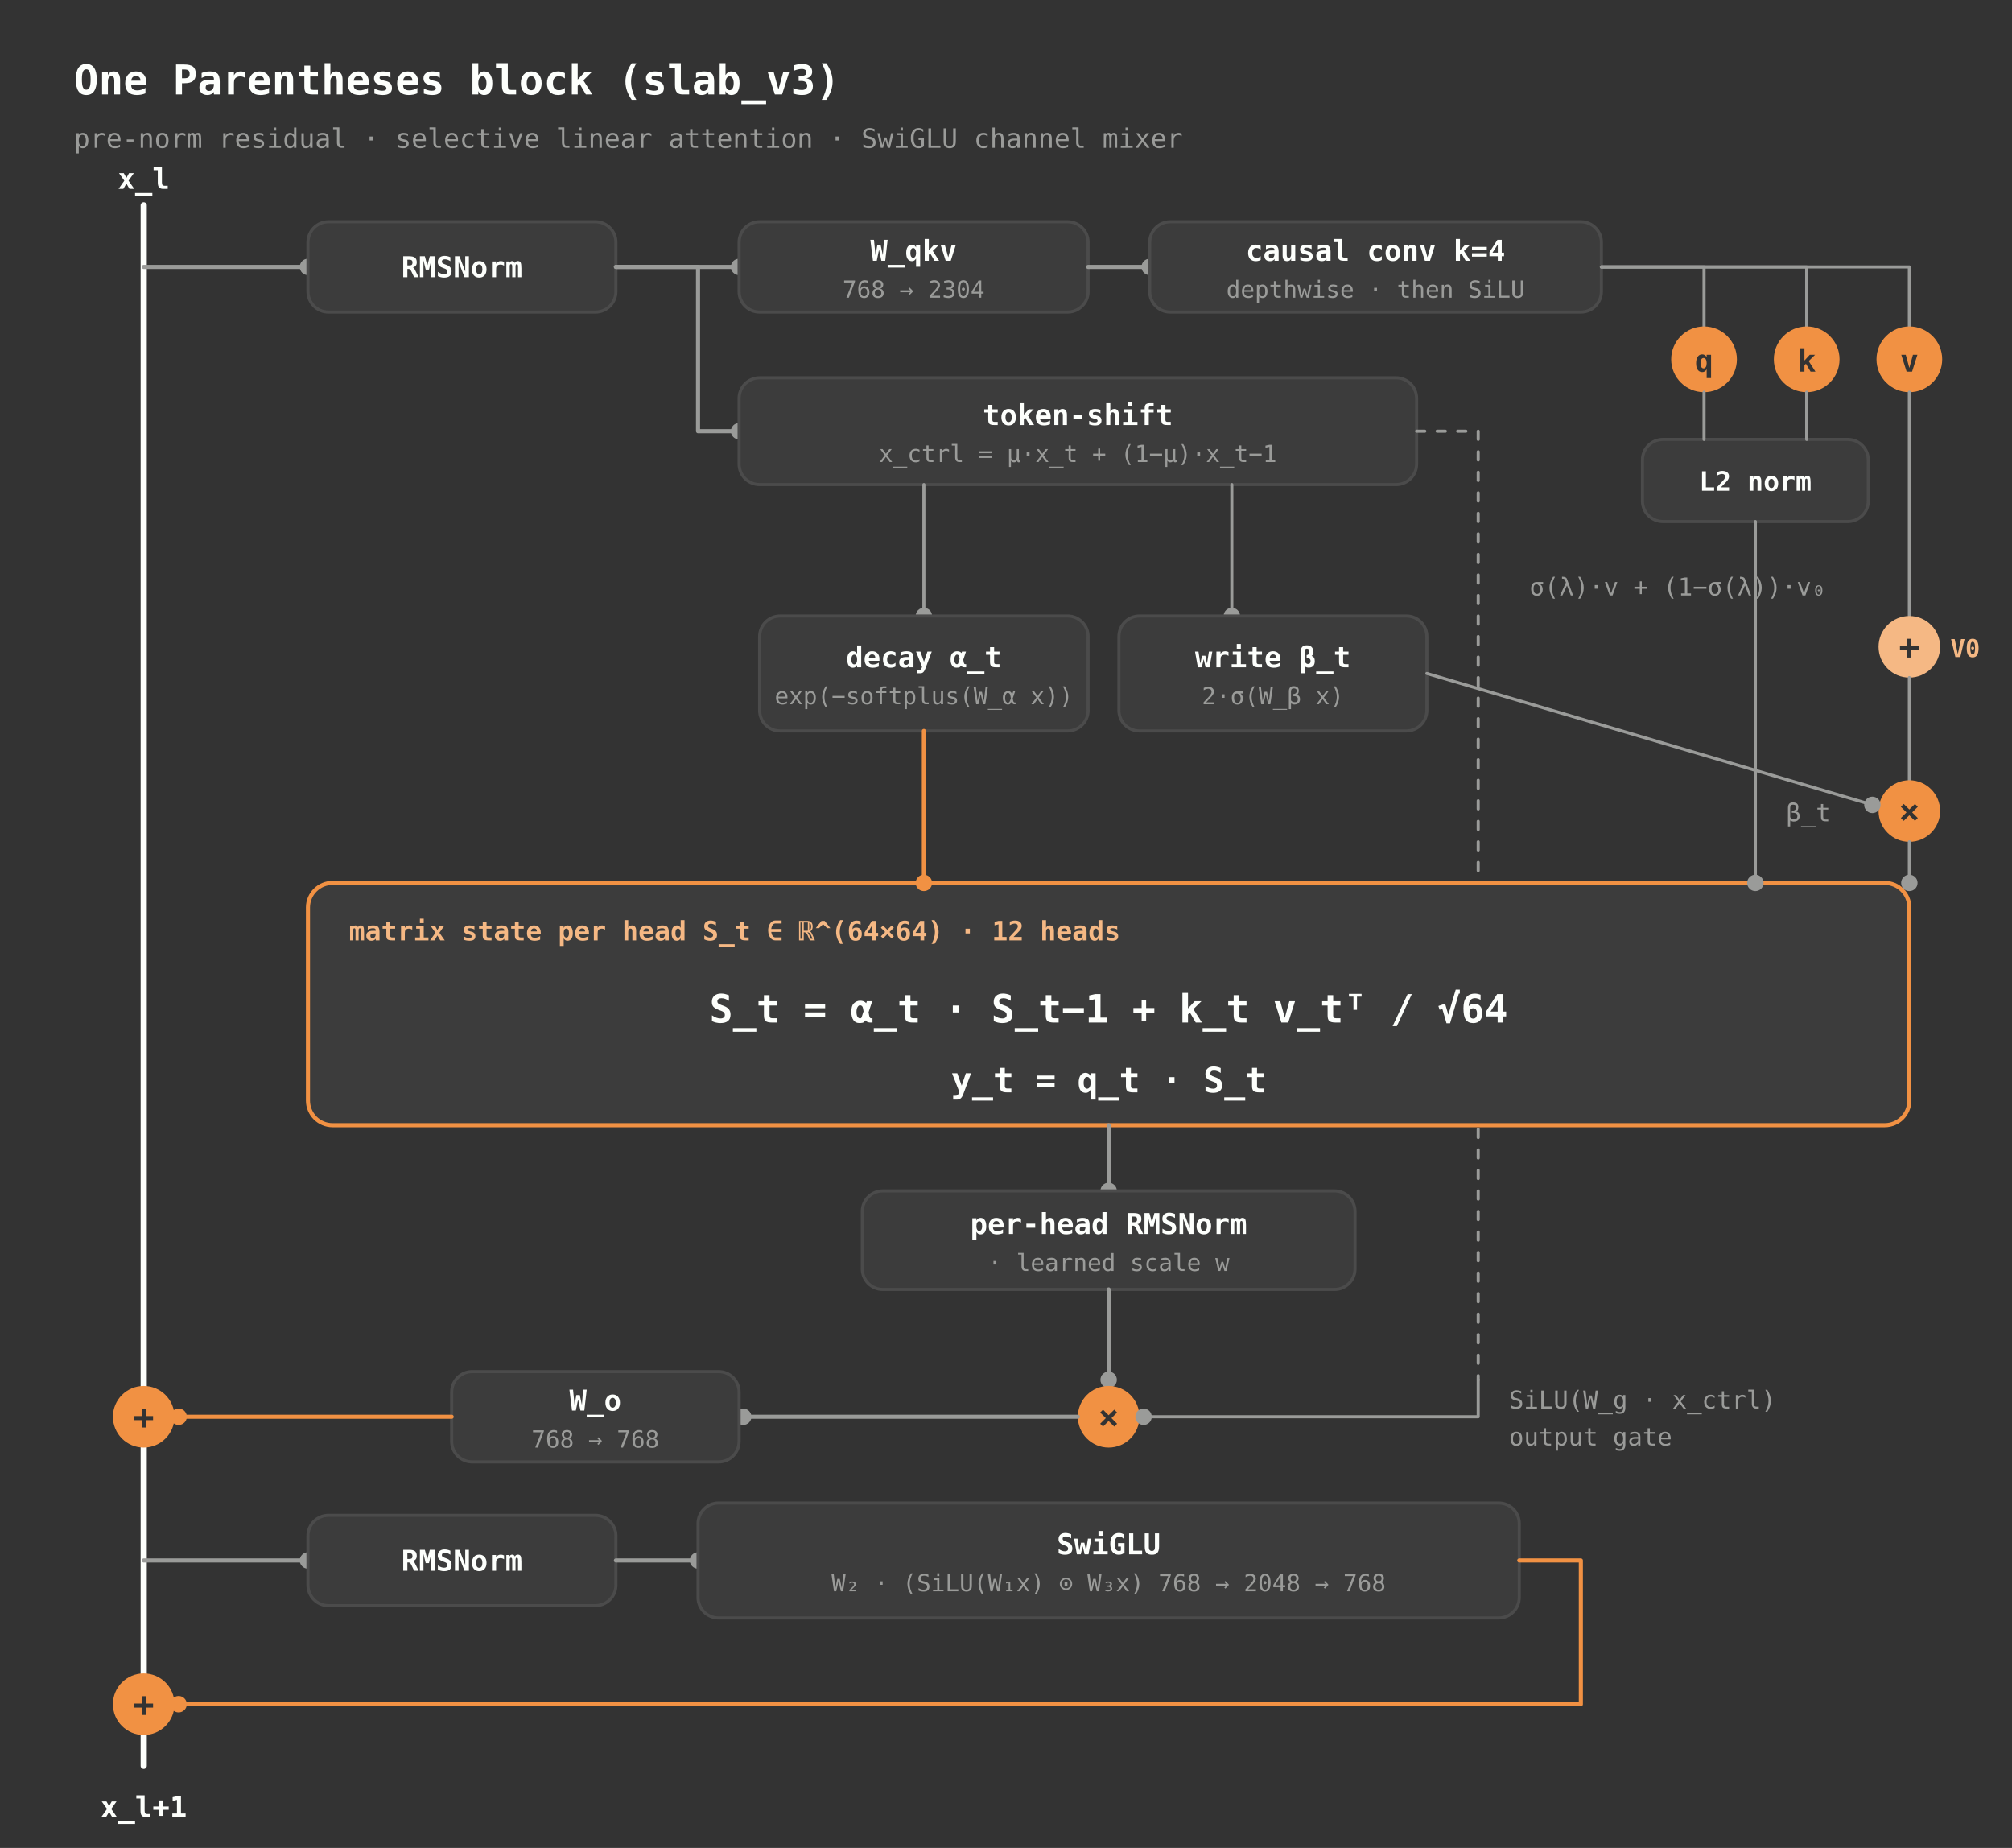
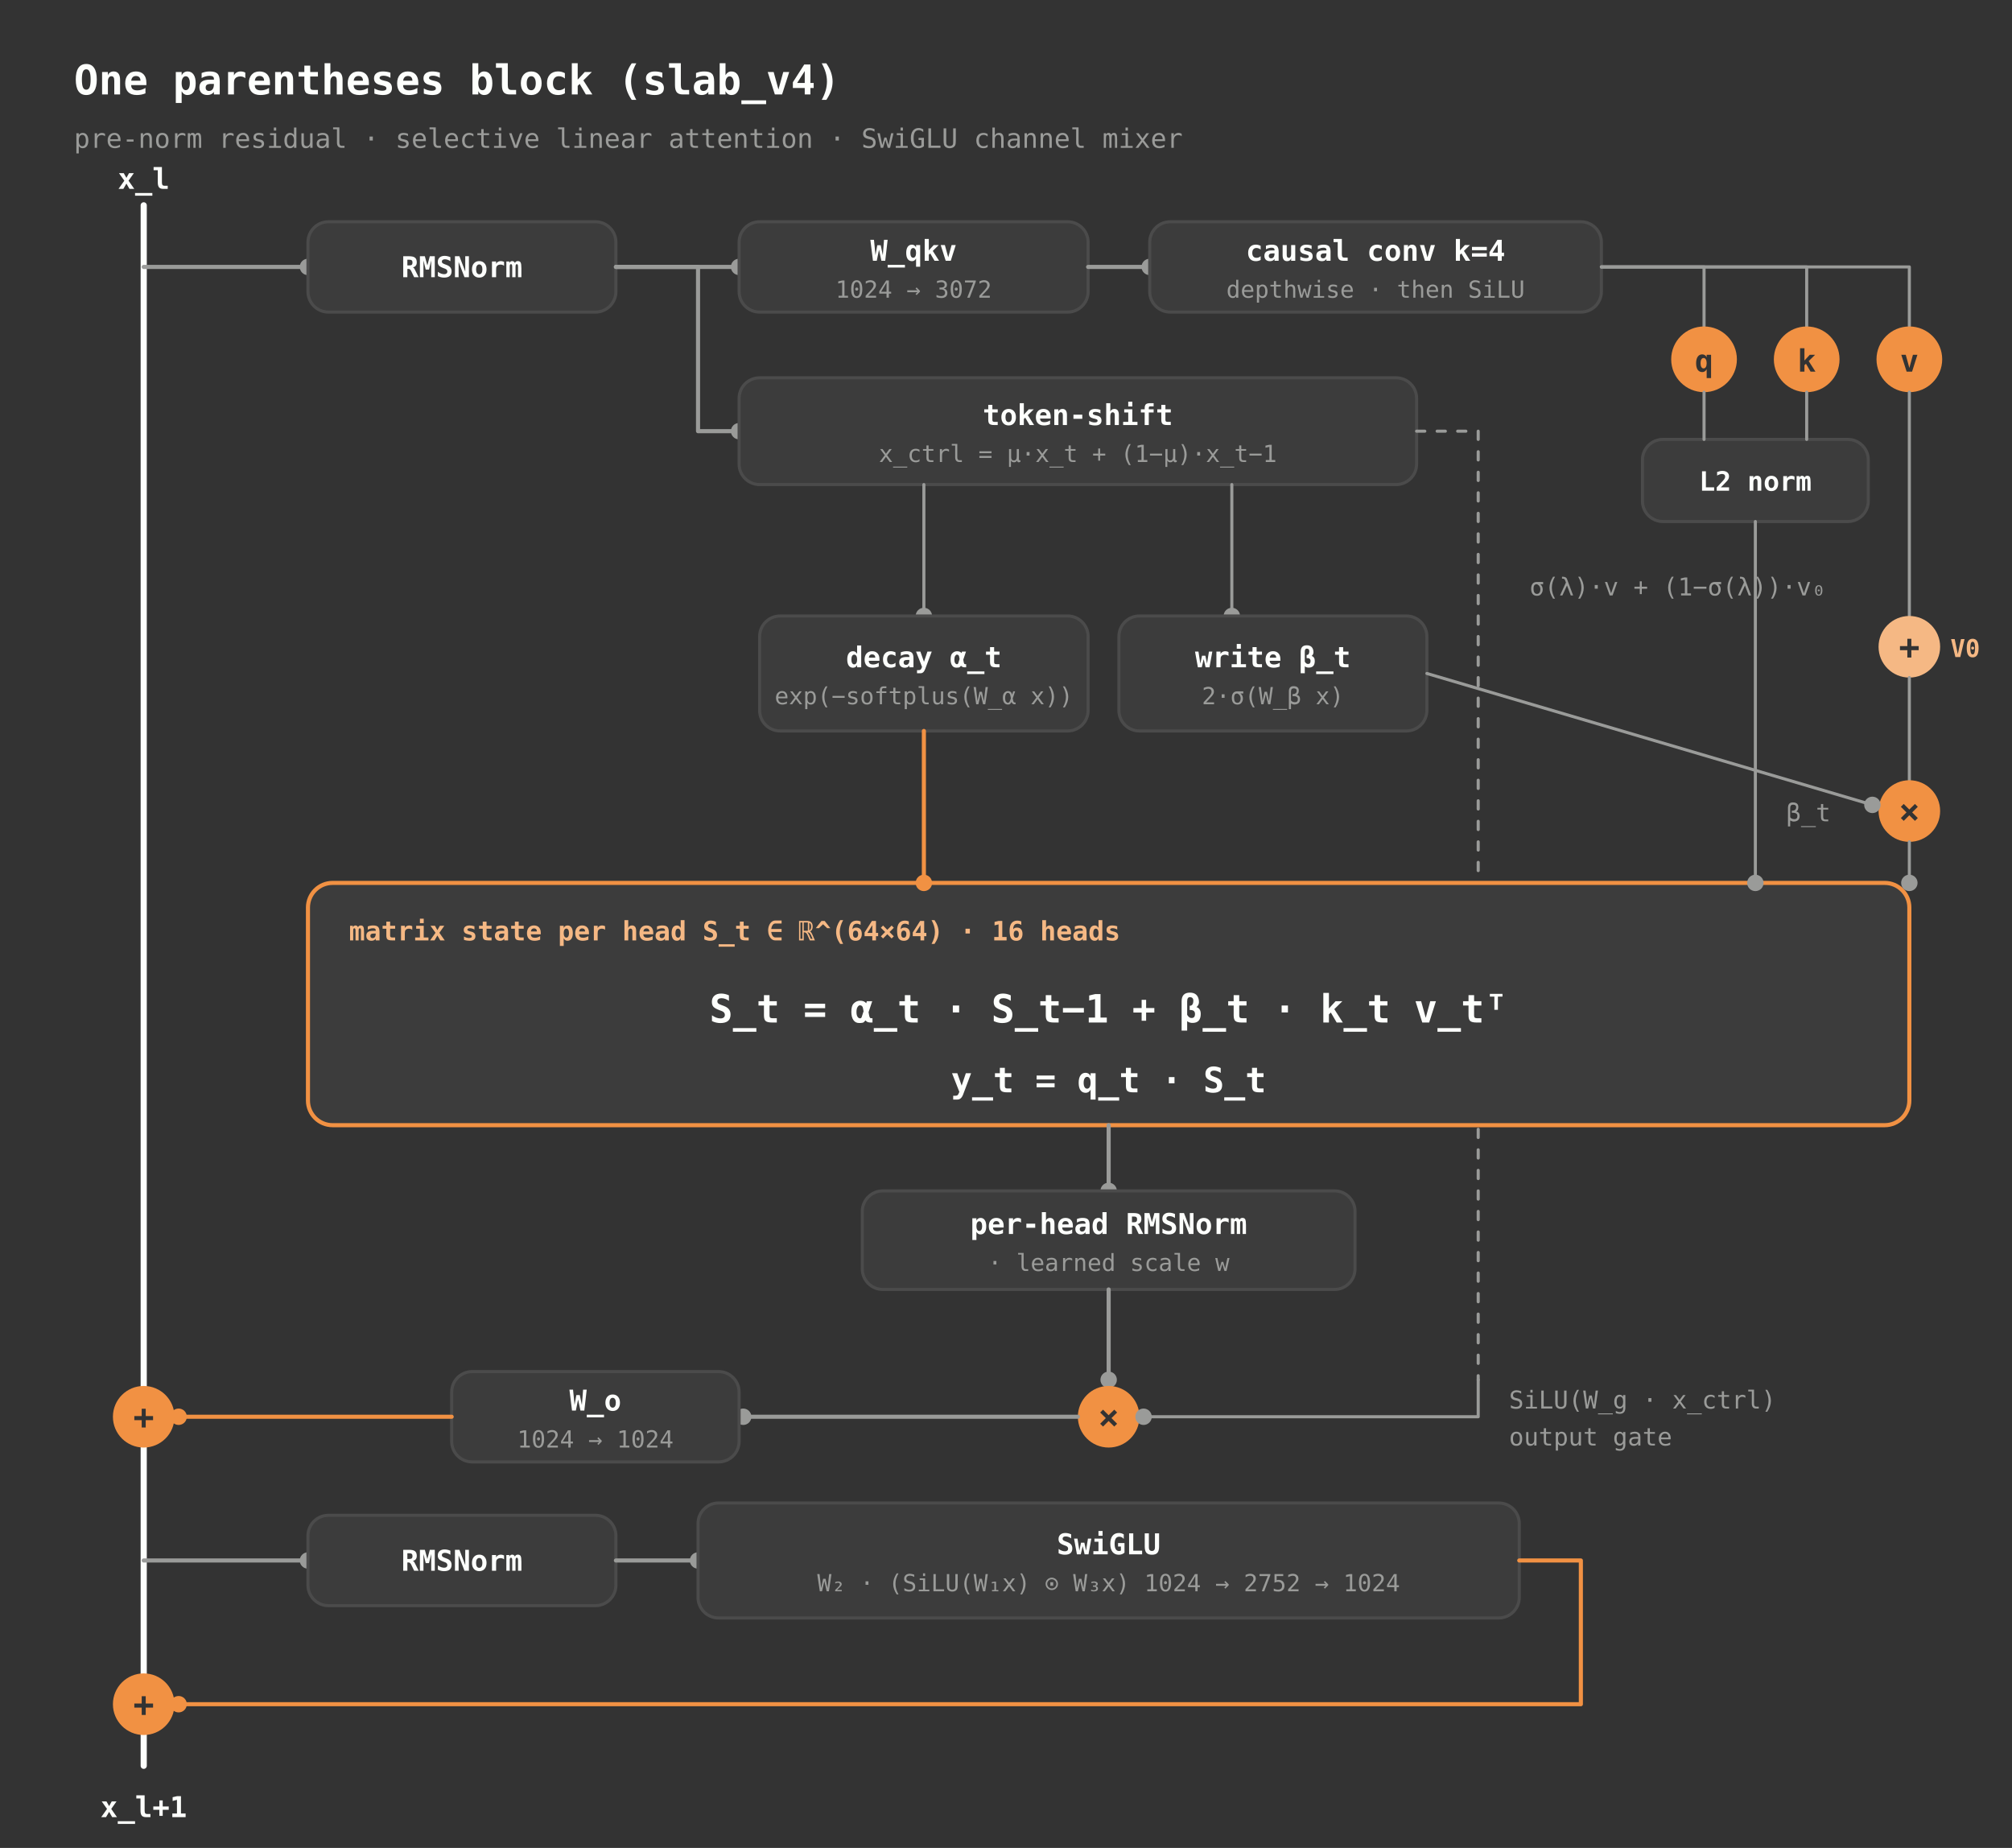
<svg xmlns="http://www.w3.org/2000/svg" viewBox="0 0 980 900" width="980" height="900" role="img">
  <rect width="980" height="900" fill="#333333" />
-   <text x="36.0" y="46.0" fill="#FDFFFC" font-family="'JetBrains Mono', 'IBM Plex Mono', ui-monospace, Menlo, Consolas, monospace" font-size="20" font-weight="600" text-anchor="start">One Parentheses block (slab_v3)</text>
+   <text x="36.0" y="46.0" fill="#FDFFFC" font-family="'JetBrains Mono', 'IBM Plex Mono', ui-monospace, Menlo, Consolas, monospace" font-size="20" font-weight="600" text-anchor="start">One parentheses block (slab_v4)</text>
  <text x="36.0" y="72.0" fill="#9A9B99" font-family="'JetBrains Mono', 'IBM Plex Mono', ui-monospace, Menlo, Consolas, monospace" font-size="13" font-weight="400" text-anchor="start">pre-norm residual · selective linear attention · SwiGLU channel mixer</text>
  <polyline points="70.0,100.0 70.0,860.0" fill="none" stroke="#FDFFFC" stroke-width="3" stroke-linejoin="round" stroke-linecap="round" />
  <text x="70.0" y="92.0" fill="#FDFFFC" font-family="'JetBrains Mono', 'IBM Plex Mono', ui-monospace, Menlo, Consolas, monospace" font-size="14" font-weight="600" text-anchor="middle">x_l</text>
  <text x="70.0" y="885.0" fill="#FDFFFC" font-family="'JetBrains Mono', 'IBM Plex Mono', ui-monospace, Menlo, Consolas, monospace" font-size="14" font-weight="600" text-anchor="middle">x_l+1</text>
  <polyline points="70.0,130.0 150.0,130.0" fill="none" stroke="#9A9B99" stroke-width="2" stroke-linejoin="round" stroke-linecap="round" />
  <circle cx="150.0" cy="130.0" r="4.0" fill="#9A9B99" />
  <rect x="150.0" y="108.0" width="150.0" height="44.0" rx="10" fill="#3C3C3C" stroke="#4B4B4B" stroke-width="1.5" />
  <text x="225.0" y="135.0" fill="#FDFFFC" font-family="'JetBrains Mono', 'IBM Plex Mono', ui-monospace, Menlo, Consolas, monospace" font-size="14" font-weight="600" text-anchor="middle">RMSNorm</text>
  <polyline points="300.0,130.0 340.0,130.0 340.0,210.0 360.0,210.0" fill="none" stroke="#9A9B99" stroke-width="2" stroke-linejoin="round" stroke-linecap="round" />
  <circle cx="360.0" cy="210.0" r="4.0" fill="#9A9B99" />
  <rect x="360.0" y="184.0" width="330.0" height="52.0" rx="10" fill="#3C3C3C" stroke="#4B4B4B" stroke-width="1.5" />
  <text x="525.0" y="207.0" fill="#FDFFFC" font-family="'JetBrains Mono', 'IBM Plex Mono', ui-monospace, Menlo, Consolas, monospace" font-size="14" font-weight="600" text-anchor="middle">token-shift</text>
  <text x="525.0" y="225.0" fill="#9A9B99" font-family="'JetBrains Mono', 'IBM Plex Mono', ui-monospace, Menlo, Consolas, monospace" font-size="11.5" font-weight="400" text-anchor="middle">x_ctrl = μ·x_t + (1−μ)·x_t−1</text>
  <polyline points="300.0,130.0 360.0,130.0" fill="none" stroke="#9A9B99" stroke-width="2" stroke-linejoin="round" stroke-linecap="round" />
  <circle cx="360.0" cy="130.0" r="4.0" fill="#9A9B99" />
  <rect x="360.0" y="108.0" width="170.0" height="44.0" rx="10" fill="#3C3C3C" stroke="#4B4B4B" stroke-width="1.5" />
  <text x="445.0" y="127.0" fill="#FDFFFC" font-family="'JetBrains Mono', 'IBM Plex Mono', ui-monospace, Menlo, Consolas, monospace" font-size="14" font-weight="600" text-anchor="middle">W_qkv</text>
-   <text x="445.0" y="145.0" fill="#9A9B99" font-family="'JetBrains Mono', 'IBM Plex Mono', ui-monospace, Menlo, Consolas, monospace" font-size="11.5" font-weight="400" text-anchor="middle">768 → 2304</text>
+   <text x="445.0" y="145.0" fill="#9A9B99" font-family="'JetBrains Mono', 'IBM Plex Mono', ui-monospace, Menlo, Consolas, monospace" font-size="11.5" font-weight="400" text-anchor="middle">1024 → 3072</text>
  <polyline points="530.0,130.0 560.0,130.0" fill="none" stroke="#9A9B99" stroke-width="2" stroke-linejoin="round" stroke-linecap="round" />
  <circle cx="560.0" cy="130.0" r="4.0" fill="#9A9B99" />
  <rect x="560.0" y="108.0" width="220.0" height="44.0" rx="10" fill="#3C3C3C" stroke="#4B4B4B" stroke-width="1.5" />
  <text x="670.0" y="127.0" fill="#FDFFFC" font-family="'JetBrains Mono', 'IBM Plex Mono', ui-monospace, Menlo, Consolas, monospace" font-size="14" font-weight="600" text-anchor="middle">causal conv k=4</text>
  <text x="670.0" y="145.0" fill="#9A9B99" font-family="'JetBrains Mono', 'IBM Plex Mono', ui-monospace, Menlo, Consolas, monospace" font-size="11.5" font-weight="400" text-anchor="middle">depthwise · then SiLU</text>
  <polyline points="780.0,130.0 830.0,130.0 830.0,160.0" fill="none" stroke="#9A9B99" stroke-width="1.5" stroke-linejoin="round" stroke-linecap="round" />
  <circle cx="830.0" cy="175.0" r="16.0" fill="#F19143" />
  <text x="830.0" y="181.0" fill="#333333" font-family="'JetBrains Mono', 'IBM Plex Mono', ui-monospace, Menlo, Consolas, monospace" font-size="15" font-weight="700" text-anchor="middle">q</text>
  <polyline points="780.0,130.0 880.0,130.0 880.0,160.0" fill="none" stroke="#9A9B99" stroke-width="1.5" stroke-linejoin="round" stroke-linecap="round" />
  <circle cx="880.0" cy="175.0" r="16.0" fill="#F19143" />
  <text x="880.0" y="181.0" fill="#333333" font-family="'JetBrains Mono', 'IBM Plex Mono', ui-monospace, Menlo, Consolas, monospace" font-size="15" font-weight="700" text-anchor="middle">k</text>
  <polyline points="780.0,130.0 930.0,130.0 930.0,160.0" fill="none" stroke="#9A9B99" stroke-width="1.5" stroke-linejoin="round" stroke-linecap="round" />
  <circle cx="930.0" cy="175.0" r="16.0" fill="#F19143" />
  <text x="930.0" y="181.0" fill="#333333" font-family="'JetBrains Mono', 'IBM Plex Mono', ui-monospace, Menlo, Consolas, monospace" font-size="15" font-weight="700" text-anchor="middle">v</text>
  <rect x="800.0" y="214.0" width="110.0" height="40.0" rx="10" fill="#3C3C3C" stroke="#4B4B4B" stroke-width="1.5" />
  <text x="855.0" y="239.0" fill="#FDFFFC" font-family="'JetBrains Mono', 'IBM Plex Mono', ui-monospace, Menlo, Consolas, monospace" font-size="13" font-weight="600" text-anchor="middle">L2 norm</text>
  <polyline points="830.0,191.0 830.0,214.0" fill="none" stroke="#9A9B99" stroke-width="1.5" stroke-linejoin="round" stroke-linecap="round" />
  <polyline points="880.0,191.0 880.0,214.0" fill="none" stroke="#9A9B99" stroke-width="1.5" stroke-linejoin="round" stroke-linecap="round" />
  <polyline points="930.0,191.0 930.0,300.0" fill="none" stroke="#9A9B99" stroke-width="1.5" stroke-linejoin="round" stroke-linecap="round" />
  <circle cx="930.0" cy="315.0" r="15.0" fill="#F5B884" />
  <text x="930.0" y="321.0" fill="#333333" font-family="'JetBrains Mono', 'IBM Plex Mono', ui-monospace, Menlo, Consolas, monospace" font-size="17" font-weight="700" text-anchor="middle">+</text>
  <text x="950.0" y="320.0" fill="#F5B884" font-family="'JetBrains Mono', 'IBM Plex Mono', ui-monospace, Menlo, Consolas, monospace" font-size="12" font-weight="600" text-anchor="start">V0</text>
  <text x="745.0" y="290.0" fill="#9A9B99" font-family="'JetBrains Mono', 'IBM Plex Mono', ui-monospace, Menlo, Consolas, monospace" font-size="12" font-weight="400" text-anchor="start">σ(λ)·v + (1−σ(λ))·v₀</text>
  <polyline points="930.0,330.0 930.0,380.0" fill="none" stroke="#9A9B99" stroke-width="1.5" stroke-linejoin="round" stroke-linecap="round" />
  <circle cx="930.0" cy="395.0" r="15.0" fill="#F19143" />
  <text x="930.0" y="401.0" fill="#333333" font-family="'JetBrains Mono', 'IBM Plex Mono', ui-monospace, Menlo, Consolas, monospace" font-size="17" font-weight="700" text-anchor="middle">×</text>
  <text x="870.0" y="400.0" fill="#9A9B99" font-family="'JetBrains Mono', 'IBM Plex Mono', ui-monospace, Menlo, Consolas, monospace" font-size="12" font-weight="400" text-anchor="start">β_t</text>
  <polyline points="450.0,236.0 450.0,300.0" fill="none" stroke="#9A9B99" stroke-width="1.5" stroke-linejoin="round" stroke-linecap="round" />
  <circle cx="450.0" cy="300.0" r="4.0" fill="#9A9B99" />
  <rect x="370.0" y="300.0" width="160.0" height="56.0" rx="10" fill="#3C3C3C" stroke="#4B4B4B" stroke-width="1.5" />
  <text x="450.0" y="325.0" fill="#FDFFFC" font-family="'JetBrains Mono', 'IBM Plex Mono', ui-monospace, Menlo, Consolas, monospace" font-size="14" font-weight="600" text-anchor="middle">decay α_t</text>
  <text x="450.0" y="343.0" fill="#9A9B99" font-family="'JetBrains Mono', 'IBM Plex Mono', ui-monospace, Menlo, Consolas, monospace" font-size="11.5" font-weight="400" text-anchor="middle">exp(−softplus(W_α x))</text>
  <polyline points="600.0,236.0 600.0,300.0" fill="none" stroke="#9A9B99" stroke-width="1.5" stroke-linejoin="round" stroke-linecap="round" />
  <circle cx="600.0" cy="300.0" r="4.0" fill="#9A9B99" />
  <rect x="545.0" y="300.0" width="150.0" height="56.0" rx="10" fill="#3C3C3C" stroke="#4B4B4B" stroke-width="1.5" />
  <text x="620.0" y="325.0" fill="#FDFFFC" font-family="'JetBrains Mono', 'IBM Plex Mono', ui-monospace, Menlo, Consolas, monospace" font-size="14" font-weight="600" text-anchor="middle">write β_t</text>
  <text x="620.0" y="343.0" fill="#9A9B99" font-family="'JetBrains Mono', 'IBM Plex Mono', ui-monospace, Menlo, Consolas, monospace" font-size="11.5" font-weight="400" text-anchor="middle">2·σ(W_β x)</text>
  <polyline points="695.0,328.0 912.0,392.0" fill="none" stroke="#9A9B99" stroke-width="1.5" stroke-linejoin="round" stroke-linecap="round" />
  <circle cx="912.0" cy="392.0" r="4.0" fill="#9A9B99" />
  <polyline points="690.0,210.0 720.0,210.0 720.0,672.0" fill="none" stroke="#9A9B99" stroke-width="1.5" stroke-linejoin="round" stroke-linecap="round" stroke-dasharray="4 6" />
  <rect x="150.0" y="430.0" width="780.0" height="118.0" rx="12" fill="#3C3C3C" stroke="#F19143" stroke-width="2" />
-   <text x="170.0" y="458.0" fill="#F5B884" font-family="'JetBrains Mono', 'IBM Plex Mono', ui-monospace, Menlo, Consolas, monospace" font-size="13" font-weight="600" text-anchor="start">matrix state per head  S_t ∈ ℝ^(64×64)  ·  12 heads</text>
-   <text x="540.0" y="498.0" fill="#FDFFFC" font-family="'JetBrains Mono', 'IBM Plex Mono', ui-monospace, Menlo, Consolas, monospace" font-size="19" font-weight="600" text-anchor="middle">S_t = α_t · S_t−1  +  k_t v_tᵀ / √64</text>
+   <text x="170.0" y="458.0" fill="#F5B884" font-family="'JetBrains Mono', 'IBM Plex Mono', ui-monospace, Menlo, Consolas, monospace" font-size="13" font-weight="600" text-anchor="start">matrix state per head  S_t ∈ ℝ^(64×64)  ·  16 heads</text>
+   <text x="540.0" y="498.0" fill="#FDFFFC" font-family="'JetBrains Mono', 'IBM Plex Mono', ui-monospace, Menlo, Consolas, monospace" font-size="19" font-weight="600" text-anchor="middle">S_t = α_t · S_t−1  +  β_t · k_t v_tᵀ</text>
  <text x="540.0" y="532.0" fill="#FDFFFC" font-family="'JetBrains Mono', 'IBM Plex Mono', ui-monospace, Menlo, Consolas, monospace" font-size="17" font-weight="600" text-anchor="middle">y_t = q_t · S_t</text>
  <polyline points="450.0,356.0 450.0,430.0" fill="none" stroke="#F19143" stroke-width="2" stroke-linejoin="round" stroke-linecap="round" />
  <circle cx="450.0" cy="430.0" r="4.0" fill="#F19143" />
  <polyline points="855.0,254.0 855.0,430.0" fill="none" stroke="#9A9B99" stroke-width="1.5" stroke-linejoin="round" stroke-linecap="round" />
  <circle cx="855.0" cy="430.0" r="4.0" fill="#9A9B99" />
  <polyline points="930.0,410.0 930.0,430.0" fill="none" stroke="#9A9B99" stroke-width="1.5" stroke-linejoin="round" stroke-linecap="round" />
  <circle cx="930.0" cy="430.0" r="4.0" fill="#9A9B99" />
  <polyline points="540.0,548.0 540.0,580.0" fill="none" stroke="#9A9B99" stroke-width="2" stroke-linejoin="round" stroke-linecap="round" />
  <circle cx="540.0" cy="580.0" r="4.0" fill="#9A9B99" />
  <rect x="420.0" y="580.0" width="240.0" height="48.0" rx="10" fill="#3C3C3C" stroke="#4B4B4B" stroke-width="1.5" />
  <text x="540.0" y="601.0" fill="#FDFFFC" font-family="'JetBrains Mono', 'IBM Plex Mono', ui-monospace, Menlo, Consolas, monospace" font-size="14" font-weight="600" text-anchor="middle">per-head RMSNorm</text>
  <text x="540.0" y="619.0" fill="#9A9B99" font-family="'JetBrains Mono', 'IBM Plex Mono', ui-monospace, Menlo, Consolas, monospace" font-size="11.5" font-weight="400" text-anchor="middle">· learned scale w</text>
  <polyline points="540.0,628.0 540.0,672.0" fill="none" stroke="#9A9B99" stroke-width="2" stroke-linejoin="round" stroke-linecap="round" />
  <circle cx="540.0" cy="672.0" r="4.0" fill="#9A9B99" />
  <circle cx="540.0" cy="690.0" r="15.0" fill="#F19143" />
  <text x="540.0" y="696.0" fill="#333333" font-family="'JetBrains Mono', 'IBM Plex Mono', ui-monospace, Menlo, Consolas, monospace" font-size="17" font-weight="700" text-anchor="middle">×</text>
  <polyline points="720.0,672.0 720.0,690.0 557.0,690.0" fill="none" stroke="#9A9B99" stroke-width="1.5" stroke-linejoin="round" stroke-linecap="round" />
  <circle cx="557.0" cy="690.0" r="4.0" fill="#9A9B99" />
  <text x="735.0" y="686.0" fill="#9A9B99" font-family="'JetBrains Mono', 'IBM Plex Mono', ui-monospace, Menlo, Consolas, monospace" font-size="12" font-weight="400" text-anchor="start">SiLU(W_g · x_ctrl)</text>
  <text x="735.0" y="704.0" fill="#9A9B99" font-family="'JetBrains Mono', 'IBM Plex Mono', ui-monospace, Menlo, Consolas, monospace" font-size="12" font-weight="400" text-anchor="start">output gate</text>
  <polyline points="525.0,690.0 362.0,690.0" fill="none" stroke="#9A9B99" stroke-width="2" stroke-linejoin="round" stroke-linecap="round" />
  <circle cx="362.0" cy="690.0" r="4.0" fill="#9A9B99" />
  <rect x="220.0" y="668.0" width="140.0" height="44.0" rx="10" fill="#3C3C3C" stroke="#4B4B4B" stroke-width="1.5" />
  <text x="290.0" y="687.0" fill="#FDFFFC" font-family="'JetBrains Mono', 'IBM Plex Mono', ui-monospace, Menlo, Consolas, monospace" font-size="14" font-weight="600" text-anchor="middle">W_o</text>
-   <text x="290.0" y="705.0" fill="#9A9B99" font-family="'JetBrains Mono', 'IBM Plex Mono', ui-monospace, Menlo, Consolas, monospace" font-size="11.5" font-weight="400" text-anchor="middle">768 → 768</text>
+   <text x="290.0" y="705.0" fill="#9A9B99" font-family="'JetBrains Mono', 'IBM Plex Mono', ui-monospace, Menlo, Consolas, monospace" font-size="11.5" font-weight="400" text-anchor="middle">1024 → 1024</text>
  <polyline points="220.0,690.0 87.0,690.0" fill="none" stroke="#F19143" stroke-width="2" stroke-linejoin="round" stroke-linecap="round" />
  <circle cx="87.0" cy="690.0" r="4.0" fill="#F19143" />
  <circle cx="70.0" cy="690.0" r="15.0" fill="#F19143" />
  <text x="70.0" y="696.0" fill="#333333" font-family="'JetBrains Mono', 'IBM Plex Mono', ui-monospace, Menlo, Consolas, monospace" font-size="17" font-weight="700" text-anchor="middle">+</text>
  <polyline points="70.0,760.0 150.0,760.0" fill="none" stroke="#9A9B99" stroke-width="2" stroke-linejoin="round" stroke-linecap="round" />
  <circle cx="150.0" cy="760.0" r="4.0" fill="#9A9B99" />
  <rect x="150.0" y="738.0" width="150.0" height="44.0" rx="10" fill="#3C3C3C" stroke="#4B4B4B" stroke-width="1.5" />
  <text x="225.0" y="765.0" fill="#FDFFFC" font-family="'JetBrains Mono', 'IBM Plex Mono', ui-monospace, Menlo, Consolas, monospace" font-size="14" font-weight="600" text-anchor="middle">RMSNorm</text>
  <polyline points="300.0,760.0 340.0,760.0" fill="none" stroke="#9A9B99" stroke-width="2" stroke-linejoin="round" stroke-linecap="round" />
  <circle cx="340.0" cy="760.0" r="4.0" fill="#9A9B99" />
  <rect x="340.0" y="732.0" width="400.0" height="56.0" rx="10" fill="#3C3C3C" stroke="#4B4B4B" stroke-width="1.5" />
  <text x="540.0" y="757.0" fill="#FDFFFC" font-family="'JetBrains Mono', 'IBM Plex Mono', ui-monospace, Menlo, Consolas, monospace" font-size="14" font-weight="600" text-anchor="middle">SwiGLU</text>
-   <text x="540.0" y="775.0" fill="#9A9B99" font-family="'JetBrains Mono', 'IBM Plex Mono', ui-monospace, Menlo, Consolas, monospace" font-size="11.5" font-weight="400" text-anchor="middle">W₂ · (SiLU(W₁x) ⊙ W₃x)   768 → 2048 → 768</text>
+   <text x="540.0" y="775.0" fill="#9A9B99" font-family="'JetBrains Mono', 'IBM Plex Mono', ui-monospace, Menlo, Consolas, monospace" font-size="11.5" font-weight="400" text-anchor="middle">W₂ · (SiLU(W₁x) ⊙ W₃x)   1024 → 2752 → 1024</text>
  <polyline points="740.0,760.0 770.0,760.0 770.0,830.0 87.0,830.0" fill="none" stroke="#F19143" stroke-width="2" stroke-linejoin="round" stroke-linecap="round" />
  <circle cx="87.0" cy="830.0" r="4.0" fill="#F19143" />
  <circle cx="70.0" cy="830.0" r="15.0" fill="#F19143" />
  <text x="70.0" y="836.0" fill="#333333" font-family="'JetBrains Mono', 'IBM Plex Mono', ui-monospace, Menlo, Consolas, monospace" font-size="17" font-weight="700" text-anchor="middle">+</text>
</svg>
